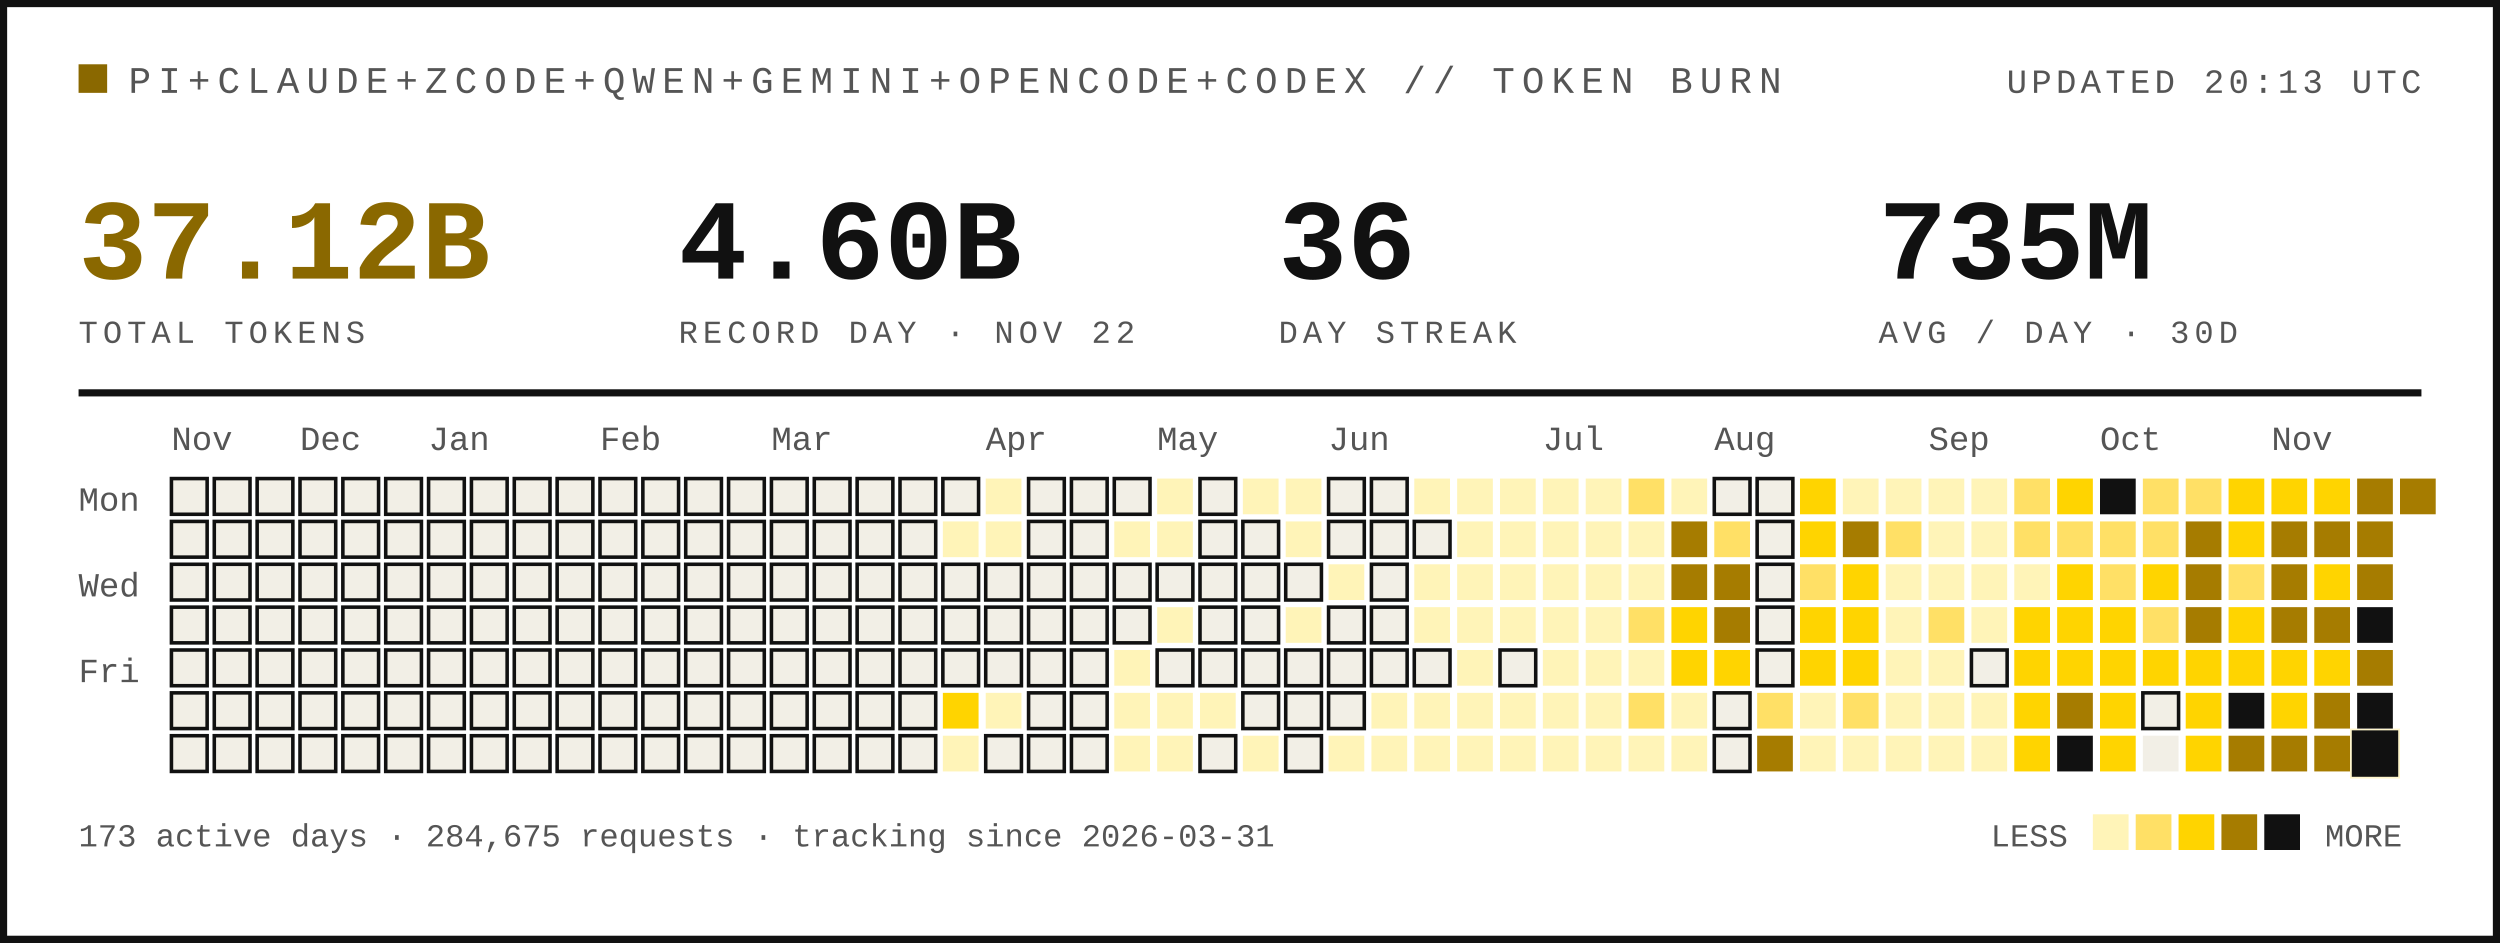
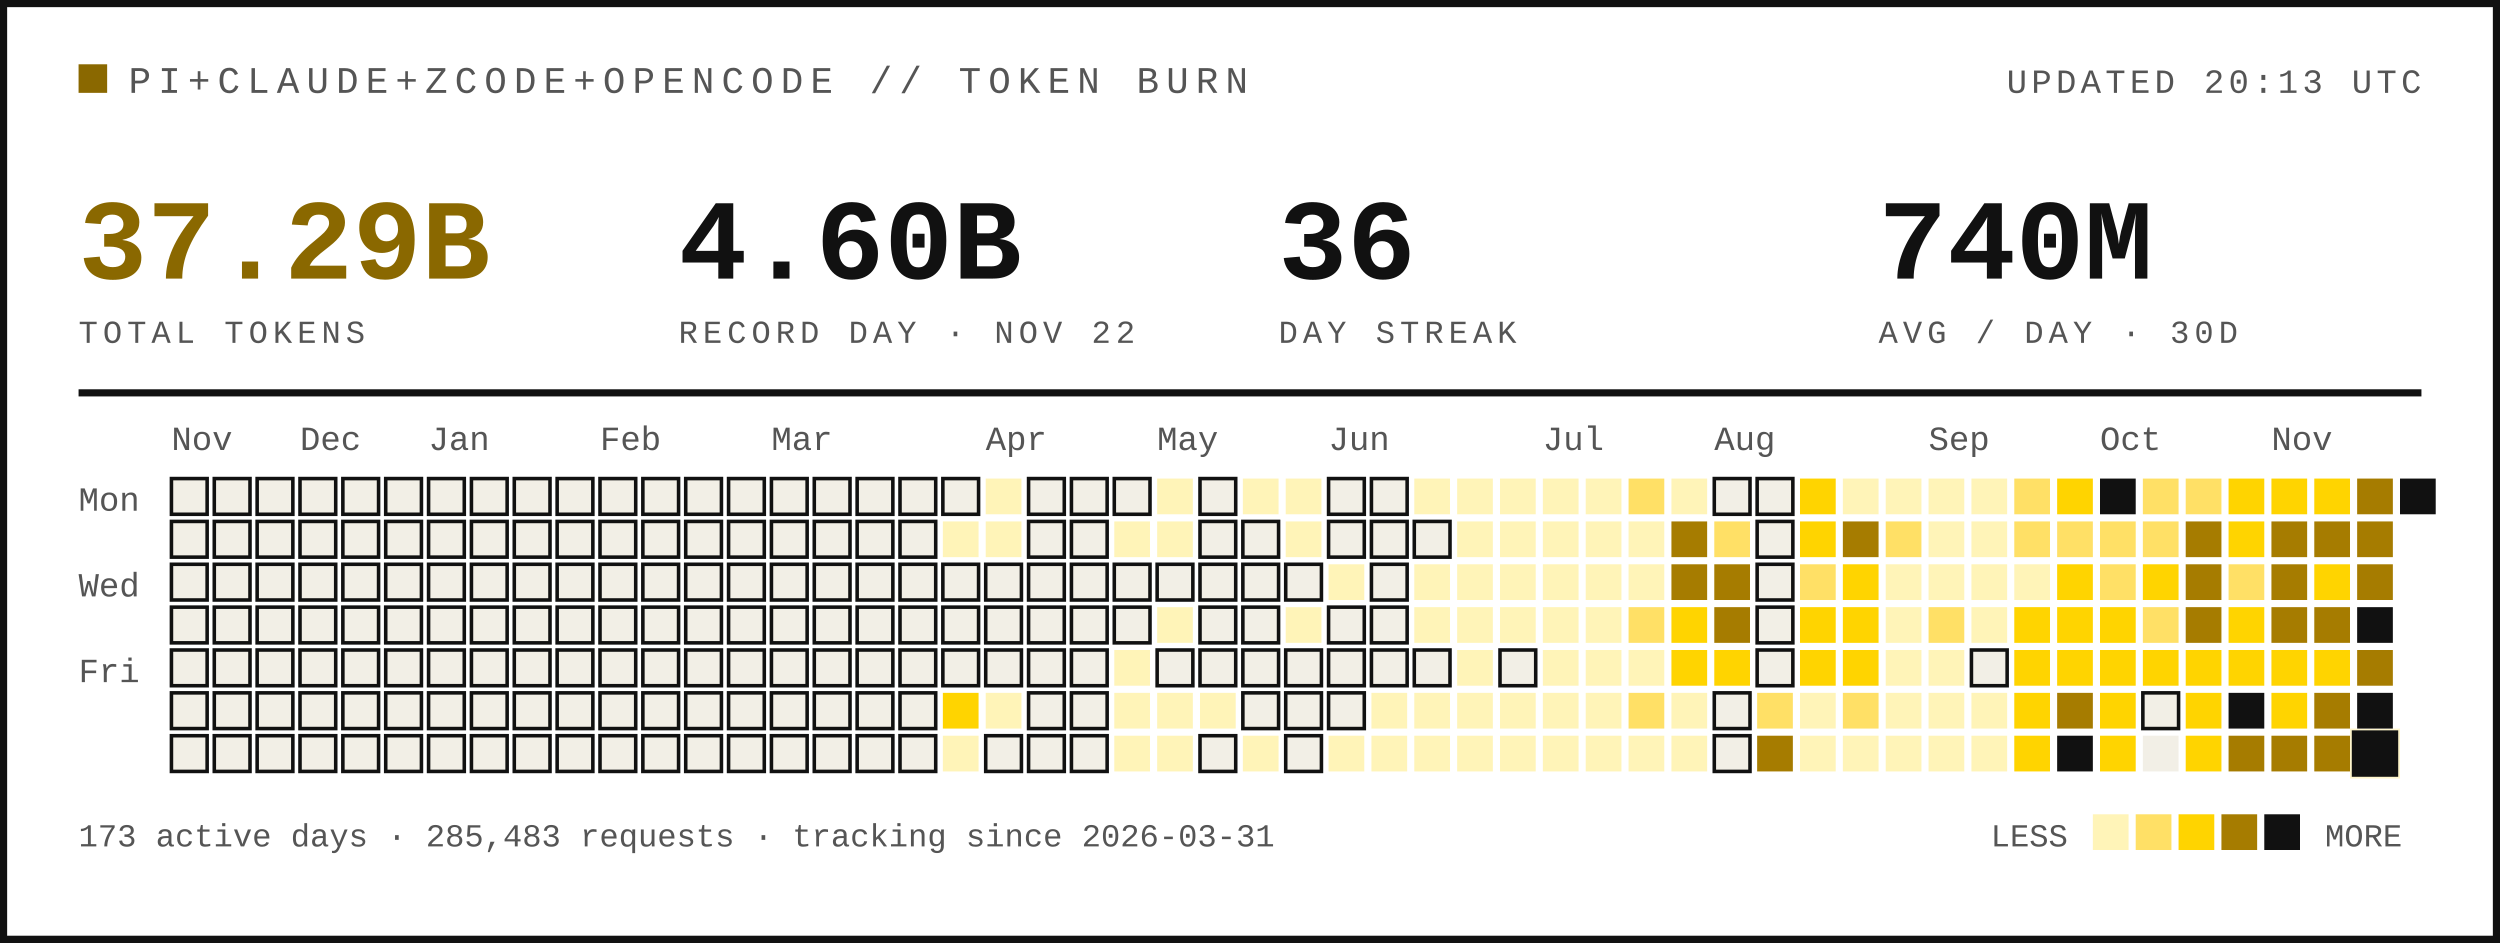
- <svg xmlns="http://www.w3.org/2000/svg" width="700" height="264" viewBox="0 0 700 264" role="img" aria-label="Coding agent token usage (Pi + Claude + ZCode + Qwen + Gemini + OpenCode + Codex), last 12 months">
+ <svg xmlns="http://www.w3.org/2000/svg" width="700" height="264" viewBox="0 0 700 264" role="img" aria-label="Coding agent token usage (Pi + Claude + ZCode + OpenCode), last 12 months">
  <defs>
    <linearGradient id="flare" x1="0" y1="0" x2="1" y2="0">
      <stop offset="0" stop-color="#fb923c" />
      <stop offset=".55" stop-color="#f97316" />
      <stop offset="1" stop-color="#fde047" />
    </linearGradient>
    <style>
text{font-family:'JetBrains Mono','Courier New',monospace}
.mono{font-family:'JetBrains Mono','Courier New',monospace}
.card{fill:#ffffff;stroke:#111111;stroke-width:3}
.fg{fill:#111111}
.muted{fill:#555555}
.hot{fill:#8a6800}
.divider{stroke:#111111;stroke-width:2}
.nodata{fill:#f2efe6;stroke:#111111;stroke-width:1}
.c0{fill:#f2efe6}.c1{fill:#fff4b8}.c2{fill:#ffe066}.c3{fill:#ffd400}.c4{fill:#a67c00}.c5{fill:#111111}
.record{stroke:#111111;stroke-width:3}
.glow{fill:#ffd400;opacity:.2}
</style>
  </defs>
  <rect class="card" x="0.5" y="0.5" width="699" height="263" rx="0" />
  <g class="mono">
    <rect x="22" y="18" width="8" height="8" rx="0" fill="#8a6800" />
-     <text class="muted" x="36" y="26" font-size="10.5" letter-spacing="2">PI+CLAUDE+ZCODE+QWEN+GEMINI+OPENCODE+CODEX // TOKEN BURN</text>
+     <text class="muted" x="36" y="26" font-size="10.5" letter-spacing="2">PI+CLAUDE+ZCODE+OPENCODE // TOKEN BURN</text>
    <text class="muted" x="678" y="26" font-size="9.5" text-anchor="end" letter-spacing="1.2">UPDATED 20:13 UTC</text>
  </g>
  <g>
-     <text class="hot" x="22" y="78" font-size="32" font-weight="700">37.12B</text>
+     <text class="hot" x="22" y="78" font-size="32" font-weight="700">37.29B</text>
    <text class="mono muted" x="22" y="96" font-size="9" letter-spacing="1.4">TOTAL TOKENS</text>
    <text class="fg" x="190" y="78" font-size="32" font-weight="700">4.60B</text>
    <text class="mono muted" x="190" y="96" font-size="9" letter-spacing="1.4">RECORD DAY · NOV 22</text>
    <text class="fg" x="358" y="78" font-size="32" font-weight="700">36</text>
    <text class="mono muted" x="358" y="96" font-size="9" letter-spacing="1.4">DAY STREAK</text>
-     <text class="fg" x="526" y="78" font-size="32" font-weight="700">735M</text>
+     <text class="fg" x="526" y="78" font-size="32" font-weight="700">740M</text>
    <text class="mono muted" x="526" y="96" font-size="9" letter-spacing="1.4">AVG / DAY · 30D</text>
  </g>
  <line class="divider" x1="22" y1="110" x2="678" y2="110" />
  <g class="mono">
    <text class="mono muted" x="48" y="126" font-size="9.5">Nov</text>
    <text class="mono muted" x="84" y="126" font-size="9.5">Dec</text>
    <text class="mono muted" x="120" y="126" font-size="9.5">Jan</text>
    <text class="mono muted" x="168" y="126" font-size="9.5">Feb</text>
    <text class="mono muted" x="216" y="126" font-size="9.5">Mar</text>
    <text class="mono muted" x="276" y="126" font-size="9.5">Apr</text>
    <text class="mono muted" x="324" y="126" font-size="9.5">May</text>
    <text class="mono muted" x="372" y="126" font-size="9.5">Jun</text>
    <text class="mono muted" x="432" y="126" font-size="9.5">Jul</text>
    <text class="mono muted" x="480" y="126" font-size="9.5">Aug</text>
    <text class="mono muted" x="540" y="126" font-size="9.5">Sep</text>
    <text class="mono muted" x="588" y="126" font-size="9.5">Oct</text>
    <text class="mono muted" x="636" y="126" font-size="9.5">Nov</text>
    <text class="mono muted" x="22" y="143" font-size="9.5">Mon</text>
    <text class="mono muted" x="22" y="167" font-size="9.5">Wed</text>
    <text class="mono muted" x="22" y="191" font-size="9.5">Fri</text>
  </g>
  <g>
    <rect class="glow" x="658" y="204" width="14" height="14" rx="0" />
    <rect class="nodata" x="48" y="134" width="10" height="10" rx="0" />
    <rect class="nodata" x="48" y="146" width="10" height="10" rx="0" />
    <rect class="nodata" x="48" y="158" width="10" height="10" rx="0" />
    <rect class="nodata" x="48" y="170" width="10" height="10" rx="0" />
    <rect class="nodata" x="48" y="182" width="10" height="10" rx="0" />
    <rect class="nodata" x="48" y="194" width="10" height="10" rx="0" />
    <rect class="nodata" x="48" y="206" width="10" height="10" rx="0" />
    <rect class="nodata" x="60" y="134" width="10" height="10" rx="0" />
    <rect class="nodata" x="60" y="146" width="10" height="10" rx="0" />
    <rect class="nodata" x="60" y="158" width="10" height="10" rx="0" />
    <rect class="nodata" x="60" y="170" width="10" height="10" rx="0" />
    <rect class="nodata" x="60" y="182" width="10" height="10" rx="0" />
    <rect class="nodata" x="60" y="194" width="10" height="10" rx="0" />
    <rect class="nodata" x="60" y="206" width="10" height="10" rx="0" />
    <rect class="nodata" x="72" y="134" width="10" height="10" rx="0" />
    <rect class="nodata" x="72" y="146" width="10" height="10" rx="0" />
    <rect class="nodata" x="72" y="158" width="10" height="10" rx="0" />
    <rect class="nodata" x="72" y="170" width="10" height="10" rx="0" />
    <rect class="nodata" x="72" y="182" width="10" height="10" rx="0" />
    <rect class="nodata" x="72" y="194" width="10" height="10" rx="0" />
    <rect class="nodata" x="72" y="206" width="10" height="10" rx="0" />
    <rect class="nodata" x="84" y="134" width="10" height="10" rx="0" />
    <rect class="nodata" x="84" y="146" width="10" height="10" rx="0" />
    <rect class="nodata" x="84" y="158" width="10" height="10" rx="0" />
    <rect class="nodata" x="84" y="170" width="10" height="10" rx="0" />
    <rect class="nodata" x="84" y="182" width="10" height="10" rx="0" />
    <rect class="nodata" x="84" y="194" width="10" height="10" rx="0" />
    <rect class="nodata" x="84" y="206" width="10" height="10" rx="0" />
    <rect class="nodata" x="96" y="134" width="10" height="10" rx="0" />
    <rect class="nodata" x="96" y="146" width="10" height="10" rx="0" />
    <rect class="nodata" x="96" y="158" width="10" height="10" rx="0" />
    <rect class="nodata" x="96" y="170" width="10" height="10" rx="0" />
    <rect class="nodata" x="96" y="182" width="10" height="10" rx="0" />
    <rect class="nodata" x="96" y="194" width="10" height="10" rx="0" />
    <rect class="nodata" x="96" y="206" width="10" height="10" rx="0" />
    <rect class="nodata" x="108" y="134" width="10" height="10" rx="0" />
    <rect class="nodata" x="108" y="146" width="10" height="10" rx="0" />
    <rect class="nodata" x="108" y="158" width="10" height="10" rx="0" />
    <rect class="nodata" x="108" y="170" width="10" height="10" rx="0" />
    <rect class="nodata" x="108" y="182" width="10" height="10" rx="0" />
    <rect class="nodata" x="108" y="194" width="10" height="10" rx="0" />
    <rect class="nodata" x="108" y="206" width="10" height="10" rx="0" />
    <rect class="nodata" x="120" y="134" width="10" height="10" rx="0" />
    <rect class="nodata" x="120" y="146" width="10" height="10" rx="0" />
    <rect class="nodata" x="120" y="158" width="10" height="10" rx="0" />
    <rect class="nodata" x="120" y="170" width="10" height="10" rx="0" />
    <rect class="nodata" x="120" y="182" width="10" height="10" rx="0" />
    <rect class="nodata" x="120" y="194" width="10" height="10" rx="0" />
    <rect class="nodata" x="120" y="206" width="10" height="10" rx="0" />
    <rect class="nodata" x="132" y="134" width="10" height="10" rx="0" />
    <rect class="nodata" x="132" y="146" width="10" height="10" rx="0" />
    <rect class="nodata" x="132" y="158" width="10" height="10" rx="0" />
    <rect class="nodata" x="132" y="170" width="10" height="10" rx="0" />
    <rect class="nodata" x="132" y="182" width="10" height="10" rx="0" />
    <rect class="nodata" x="132" y="194" width="10" height="10" rx="0" />
    <rect class="nodata" x="132" y="206" width="10" height="10" rx="0" />
    <rect class="nodata" x="144" y="134" width="10" height="10" rx="0" />
    <rect class="nodata" x="144" y="146" width="10" height="10" rx="0" />
    <rect class="nodata" x="144" y="158" width="10" height="10" rx="0" />
    <rect class="nodata" x="144" y="170" width="10" height="10" rx="0" />
    <rect class="nodata" x="144" y="182" width="10" height="10" rx="0" />
    <rect class="nodata" x="144" y="194" width="10" height="10" rx="0" />
    <rect class="nodata" x="144" y="206" width="10" height="10" rx="0" />
    <rect class="nodata" x="156" y="134" width="10" height="10" rx="0" />
    <rect class="nodata" x="156" y="146" width="10" height="10" rx="0" />
    <rect class="nodata" x="156" y="158" width="10" height="10" rx="0" />
    <rect class="nodata" x="156" y="170" width="10" height="10" rx="0" />
    <rect class="nodata" x="156" y="182" width="10" height="10" rx="0" />
    <rect class="nodata" x="156" y="194" width="10" height="10" rx="0" />
    <rect class="nodata" x="156" y="206" width="10" height="10" rx="0" />
    <rect class="nodata" x="168" y="134" width="10" height="10" rx="0" />
    <rect class="nodata" x="168" y="146" width="10" height="10" rx="0" />
    <rect class="nodata" x="168" y="158" width="10" height="10" rx="0" />
    <rect class="nodata" x="168" y="170" width="10" height="10" rx="0" />
    <rect class="nodata" x="168" y="182" width="10" height="10" rx="0" />
    <rect class="nodata" x="168" y="194" width="10" height="10" rx="0" />
    <rect class="nodata" x="168" y="206" width="10" height="10" rx="0" />
    <rect class="nodata" x="180" y="134" width="10" height="10" rx="0" />
    <rect class="nodata" x="180" y="146" width="10" height="10" rx="0" />
    <rect class="nodata" x="180" y="158" width="10" height="10" rx="0" />
    <rect class="nodata" x="180" y="170" width="10" height="10" rx="0" />
    <rect class="nodata" x="180" y="182" width="10" height="10" rx="0" />
    <rect class="nodata" x="180" y="194" width="10" height="10" rx="0" />
    <rect class="nodata" x="180" y="206" width="10" height="10" rx="0" />
    <rect class="nodata" x="192" y="134" width="10" height="10" rx="0" />
    <rect class="nodata" x="192" y="146" width="10" height="10" rx="0" />
    <rect class="nodata" x="192" y="158" width="10" height="10" rx="0" />
    <rect class="nodata" x="192" y="170" width="10" height="10" rx="0" />
    <rect class="nodata" x="192" y="182" width="10" height="10" rx="0" />
    <rect class="nodata" x="192" y="194" width="10" height="10" rx="0" />
    <rect class="nodata" x="192" y="206" width="10" height="10" rx="0" />
    <rect class="nodata" x="204" y="134" width="10" height="10" rx="0" />
    <rect class="nodata" x="204" y="146" width="10" height="10" rx="0" />
    <rect class="nodata" x="204" y="158" width="10" height="10" rx="0" />
    <rect class="nodata" x="204" y="170" width="10" height="10" rx="0" />
    <rect class="nodata" x="204" y="182" width="10" height="10" rx="0" />
    <rect class="nodata" x="204" y="194" width="10" height="10" rx="0" />
    <rect class="nodata" x="204" y="206" width="10" height="10" rx="0" />
    <rect class="nodata" x="216" y="134" width="10" height="10" rx="0" />
    <rect class="nodata" x="216" y="146" width="10" height="10" rx="0" />
    <rect class="nodata" x="216" y="158" width="10" height="10" rx="0" />
    <rect class="nodata" x="216" y="170" width="10" height="10" rx="0" />
    <rect class="nodata" x="216" y="182" width="10" height="10" rx="0" />
    <rect class="nodata" x="216" y="194" width="10" height="10" rx="0" />
    <rect class="nodata" x="216" y="206" width="10" height="10" rx="0" />
    <rect class="nodata" x="228" y="134" width="10" height="10" rx="0" />
    <rect class="nodata" x="228" y="146" width="10" height="10" rx="0" />
    <rect class="nodata" x="228" y="158" width="10" height="10" rx="0" />
    <rect class="nodata" x="228" y="170" width="10" height="10" rx="0" />
    <rect class="nodata" x="228" y="182" width="10" height="10" rx="0" />
    <rect class="nodata" x="228" y="194" width="10" height="10" rx="0" />
    <rect class="nodata" x="228" y="206" width="10" height="10" rx="0" />
    <rect class="nodata" x="240" y="134" width="10" height="10" rx="0" />
    <rect class="nodata" x="240" y="146" width="10" height="10" rx="0" />
    <rect class="nodata" x="240" y="158" width="10" height="10" rx="0" />
    <rect class="nodata" x="240" y="170" width="10" height="10" rx="0" />
    <rect class="nodata" x="240" y="182" width="10" height="10" rx="0" />
    <rect class="nodata" x="240" y="194" width="10" height="10" rx="0" />
    <rect class="nodata" x="240" y="206" width="10" height="10" rx="0" />
    <rect class="nodata" x="252" y="134" width="10" height="10" rx="0" />
    <rect class="nodata" x="252" y="146" width="10" height="10" rx="0" />
    <rect class="nodata" x="252" y="158" width="10" height="10" rx="0" />
    <rect class="nodata" x="252" y="170" width="10" height="10" rx="0" />
    <rect class="nodata" x="252" y="182" width="10" height="10" rx="0" />
    <rect class="nodata" x="252" y="194" width="10" height="10" rx="0" />
    <rect class="nodata" x="252" y="206" width="10" height="10" rx="0" />
    <rect class="nodata" x="264" y="134" width="10" height="10" rx="0" />
    <rect class="c1" x="264" y="146" width="10" height="10" rx="0" />
    <rect class="nodata" x="264" y="158" width="10" height="10" rx="0" />
    <rect class="nodata" x="264" y="170" width="10" height="10" rx="0" />
    <rect class="nodata" x="264" y="182" width="10" height="10" rx="0" />
    <rect class="c3" x="264" y="194" width="10" height="10" rx="0" />
    <rect class="c1" x="264" y="206" width="10" height="10" rx="0" />
    <rect class="c1" x="276" y="134" width="10" height="10" rx="0" />
    <rect class="c1" x="276" y="146" width="10" height="10" rx="0" />
    <rect class="nodata" x="276" y="158" width="10" height="10" rx="0" />
    <rect class="nodata" x="276" y="170" width="10" height="10" rx="0" />
    <rect class="nodata" x="276" y="182" width="10" height="10" rx="0" />
    <rect class="c1" x="276" y="194" width="10" height="10" rx="0" />
    <rect class="nodata" x="276" y="206" width="10" height="10" rx="0" />
    <rect class="nodata" x="288" y="134" width="10" height="10" rx="0" />
    <rect class="nodata" x="288" y="146" width="10" height="10" rx="0" />
    <rect class="nodata" x="288" y="158" width="10" height="10" rx="0" />
    <rect class="nodata" x="288" y="170" width="10" height="10" rx="0" />
    <rect class="nodata" x="288" y="182" width="10" height="10" rx="0" />
    <rect class="nodata" x="288" y="194" width="10" height="10" rx="0" />
    <rect class="nodata" x="288" y="206" width="10" height="10" rx="0" />
    <rect class="nodata" x="300" y="134" width="10" height="10" rx="0" />
    <rect class="nodata" x="300" y="146" width="10" height="10" rx="0" />
    <rect class="nodata" x="300" y="158" width="10" height="10" rx="0" />
    <rect class="nodata" x="300" y="170" width="10" height="10" rx="0" />
    <rect class="nodata" x="300" y="182" width="10" height="10" rx="0" />
    <rect class="nodata" x="300" y="194" width="10" height="10" rx="0" />
    <rect class="nodata" x="300" y="206" width="10" height="10" rx="0" />
    <rect class="nodata" x="312" y="134" width="10" height="10" rx="0" />
    <rect class="c1" x="312" y="146" width="10" height="10" rx="0" />
    <rect class="nodata" x="312" y="158" width="10" height="10" rx="0" />
    <rect class="nodata" x="312" y="170" width="10" height="10" rx="0" />
    <rect class="c1" x="312" y="182" width="10" height="10" rx="0" />
    <rect class="c1" x="312" y="194" width="10" height="10" rx="0" />
    <rect class="c1" x="312" y="206" width="10" height="10" rx="0" />
    <rect class="c1" x="324" y="134" width="10" height="10" rx="0" />
    <rect class="c1" x="324" y="146" width="10" height="10" rx="0" />
    <rect class="nodata" x="324" y="158" width="10" height="10" rx="0" />
    <rect class="c1" x="324" y="170" width="10" height="10" rx="0" />
    <rect class="nodata" x="324" y="182" width="10" height="10" rx="0" />
    <rect class="c1" x="324" y="194" width="10" height="10" rx="0" />
    <rect class="c1" x="324" y="206" width="10" height="10" rx="0" />
    <rect class="nodata" x="336" y="134" width="10" height="10" rx="0" />
    <rect class="nodata" x="336" y="146" width="10" height="10" rx="0" />
    <rect class="nodata" x="336" y="158" width="10" height="10" rx="0" />
    <rect class="nodata" x="336" y="170" width="10" height="10" rx="0" />
    <rect class="nodata" x="336" y="182" width="10" height="10" rx="0" />
    <rect class="c1" x="336" y="194" width="10" height="10" rx="0" />
    <rect class="nodata" x="336" y="206" width="10" height="10" rx="0" />
    <rect class="c1" x="348" y="134" width="10" height="10" rx="0" />
    <rect class="nodata" x="348" y="146" width="10" height="10" rx="0" />
    <rect class="nodata" x="348" y="158" width="10" height="10" rx="0" />
    <rect class="nodata" x="348" y="170" width="10" height="10" rx="0" />
    <rect class="nodata" x="348" y="182" width="10" height="10" rx="0" />
    <rect class="nodata" x="348" y="194" width="10" height="10" rx="0" />
    <rect class="c1" x="348" y="206" width="10" height="10" rx="0" />
    <rect class="c1" x="360" y="134" width="10" height="10" rx="0" />
    <rect class="c1" x="360" y="146" width="10" height="10" rx="0" />
    <rect class="nodata" x="360" y="158" width="10" height="10" rx="0" />
    <rect class="c1" x="360" y="170" width="10" height="10" rx="0" />
    <rect class="nodata" x="360" y="182" width="10" height="10" rx="0" />
    <rect class="nodata" x="360" y="194" width="10" height="10" rx="0" />
    <rect class="nodata" x="360" y="206" width="10" height="10" rx="0" />
    <rect class="nodata" x="372" y="134" width="10" height="10" rx="0" />
    <rect class="nodata" x="372" y="146" width="10" height="10" rx="0" />
    <rect class="c1" x="372" y="158" width="10" height="10" rx="0" />
    <rect class="nodata" x="372" y="170" width="10" height="10" rx="0" />
    <rect class="nodata" x="372" y="182" width="10" height="10" rx="0" />
    <rect class="nodata" x="372" y="194" width="10" height="10" rx="0" />
    <rect class="c1" x="372" y="206" width="10" height="10" rx="0" />
    <rect class="nodata" x="384" y="134" width="10" height="10" rx="0" />
    <rect class="nodata" x="384" y="146" width="10" height="10" rx="0" />
    <rect class="nodata" x="384" y="158" width="10" height="10" rx="0" />
    <rect class="nodata" x="384" y="170" width="10" height="10" rx="0" />
    <rect class="nodata" x="384" y="182" width="10" height="10" rx="0" />
    <rect class="c1" x="384" y="194" width="10" height="10" rx="0" />
    <rect class="c1" x="384" y="206" width="10" height="10" rx="0" />
    <rect class="c1" x="396" y="134" width="10" height="10" rx="0" />
    <rect class="nodata" x="396" y="146" width="10" height="10" rx="0" />
    <rect class="c1" x="396" y="158" width="10" height="10" rx="0" />
    <rect class="c1" x="396" y="170" width="10" height="10" rx="0" />
    <rect class="nodata" x="396" y="182" width="10" height="10" rx="0" />
    <rect class="c1" x="396" y="194" width="10" height="10" rx="0" />
    <rect class="c1" x="396" y="206" width="10" height="10" rx="0" />
    <rect class="c1" x="408" y="134" width="10" height="10" rx="0" />
    <rect class="c1" x="408" y="146" width="10" height="10" rx="0" />
    <rect class="c1" x="408" y="158" width="10" height="10" rx="0" />
    <rect class="c1" x="408" y="170" width="10" height="10" rx="0" />
    <rect class="c1" x="408" y="182" width="10" height="10" rx="0" />
    <rect class="c1" x="408" y="194" width="10" height="10" rx="0" />
    <rect class="c1" x="408" y="206" width="10" height="10" rx="0" />
    <rect class="c1" x="420" y="134" width="10" height="10" rx="0" />
    <rect class="c1" x="420" y="146" width="10" height="10" rx="0" />
    <rect class="c1" x="420" y="158" width="10" height="10" rx="0" />
    <rect class="c1" x="420" y="170" width="10" height="10" rx="0" />
    <rect class="nodata" x="420" y="182" width="10" height="10" rx="0" />
    <rect class="c1" x="420" y="194" width="10" height="10" rx="0" />
    <rect class="c1" x="420" y="206" width="10" height="10" rx="0" />
    <rect class="c1" x="432" y="134" width="10" height="10" rx="0" />
    <rect class="c1" x="432" y="146" width="10" height="10" rx="0" />
    <rect class="c1" x="432" y="158" width="10" height="10" rx="0" />
    <rect class="c1" x="432" y="170" width="10" height="10" rx="0" />
    <rect class="c1" x="432" y="182" width="10" height="10" rx="0" />
    <rect class="c1" x="432" y="194" width="10" height="10" rx="0" />
    <rect class="c1" x="432" y="206" width="10" height="10" rx="0" />
    <rect class="c1" x="444" y="134" width="10" height="10" rx="0" />
    <rect class="c1" x="444" y="146" width="10" height="10" rx="0" />
    <rect class="c1" x="444" y="158" width="10" height="10" rx="0" />
    <rect class="c1" x="444" y="170" width="10" height="10" rx="0" />
    <rect class="c1" x="444" y="182" width="10" height="10" rx="0" />
    <rect class="c1" x="444" y="194" width="10" height="10" rx="0" />
    <rect class="c1" x="444" y="206" width="10" height="10" rx="0" />
    <rect class="c2" x="456" y="134" width="10" height="10" rx="0" />
    <rect class="c1" x="456" y="146" width="10" height="10" rx="0" />
    <rect class="c1" x="456" y="158" width="10" height="10" rx="0" />
    <rect class="c2" x="456" y="170" width="10" height="10" rx="0" />
    <rect class="c1" x="456" y="182" width="10" height="10" rx="0" />
    <rect class="c2" x="456" y="194" width="10" height="10" rx="0" />
    <rect class="c1" x="456" y="206" width="10" height="10" rx="0" />
    <rect class="c1" x="468" y="134" width="10" height="10" rx="0" />
    <rect class="c4" x="468" y="146" width="10" height="10" rx="0" />
    <rect class="c4" x="468" y="158" width="10" height="10" rx="0" />
    <rect class="c3" x="468" y="170" width="10" height="10" rx="0" />
    <rect class="c3" x="468" y="182" width="10" height="10" rx="0" />
    <rect class="c1" x="468" y="194" width="10" height="10" rx="0" />
    <rect class="c1" x="468" y="206" width="10" height="10" rx="0" />
    <rect class="nodata" x="480" y="134" width="10" height="10" rx="0" />
    <rect class="c2" x="480" y="146" width="10" height="10" rx="0" />
    <rect class="c4" x="480" y="158" width="10" height="10" rx="0" />
    <rect class="c4" x="480" y="170" width="10" height="10" rx="0" />
    <rect class="c3" x="480" y="182" width="10" height="10" rx="0" />
    <rect class="nodata" x="480" y="194" width="10" height="10" rx="0" />
    <rect class="nodata" x="480" y="206" width="10" height="10" rx="0" />
    <rect class="nodata" x="492" y="134" width="10" height="10" rx="0" />
    <rect class="nodata" x="492" y="146" width="10" height="10" rx="0" />
    <rect class="nodata" x="492" y="158" width="10" height="10" rx="0" />
    <rect class="nodata" x="492" y="170" width="10" height="10" rx="0" />
    <rect class="nodata" x="492" y="182" width="10" height="10" rx="0" />
    <rect class="c2" x="492" y="194" width="10" height="10" rx="0" />
    <rect class="c4" x="492" y="206" width="10" height="10" rx="0" />
    <rect class="c3" x="504" y="134" width="10" height="10" rx="0" />
    <rect class="c3" x="504" y="146" width="10" height="10" rx="0" />
    <rect class="c2" x="504" y="158" width="10" height="10" rx="0" />
    <rect class="c3" x="504" y="170" width="10" height="10" rx="0" />
    <rect class="c3" x="504" y="182" width="10" height="10" rx="0" />
    <rect class="c1" x="504" y="194" width="10" height="10" rx="0" />
    <rect class="c1" x="504" y="206" width="10" height="10" rx="0" />
    <rect class="c1" x="516" y="134" width="10" height="10" rx="0" />
    <rect class="c4" x="516" y="146" width="10" height="10" rx="0" />
    <rect class="c3" x="516" y="158" width="10" height="10" rx="0" />
    <rect class="c3" x="516" y="170" width="10" height="10" rx="0" />
    <rect class="c3" x="516" y="182" width="10" height="10" rx="0" />
    <rect class="c2" x="516" y="194" width="10" height="10" rx="0" />
    <rect class="c1" x="516" y="206" width="10" height="10" rx="0" />
    <rect class="c1" x="528" y="134" width="10" height="10" rx="0" />
    <rect class="c2" x="528" y="146" width="10" height="10" rx="0" />
    <rect class="c1" x="528" y="158" width="10" height="10" rx="0" />
    <rect class="c1" x="528" y="170" width="10" height="10" rx="0" />
    <rect class="c1" x="528" y="182" width="10" height="10" rx="0" />
    <rect class="c1" x="528" y="194" width="10" height="10" rx="0" />
    <rect class="c1" x="528" y="206" width="10" height="10" rx="0" />
    <rect class="c1" x="540" y="134" width="10" height="10" rx="0" />
    <rect class="c1" x="540" y="146" width="10" height="10" rx="0" />
    <rect class="c1" x="540" y="158" width="10" height="10" rx="0" />
    <rect class="c2" x="540" y="170" width="10" height="10" rx="0" />
    <rect class="c1" x="540" y="182" width="10" height="10" rx="0" />
    <rect class="c1" x="540" y="194" width="10" height="10" rx="0" />
    <rect class="c1" x="540" y="206" width="10" height="10" rx="0" />
    <rect class="c1" x="552" y="134" width="10" height="10" rx="0" />
    <rect class="c1" x="552" y="146" width="10" height="10" rx="0" />
    <rect class="c1" x="552" y="158" width="10" height="10" rx="0" />
    <rect class="c1" x="552" y="170" width="10" height="10" rx="0" />
    <rect class="nodata" x="552" y="182" width="10" height="10" rx="0" />
    <rect class="c1" x="552" y="194" width="10" height="10" rx="0" />
    <rect class="c1" x="552" y="206" width="10" height="10" rx="0" />
    <rect class="c2" x="564" y="134" width="10" height="10" rx="0" />
    <rect class="c2" x="564" y="146" width="10" height="10" rx="0" />
    <rect class="c1" x="564" y="158" width="10" height="10" rx="0" />
    <rect class="c3" x="564" y="170" width="10" height="10" rx="0" />
    <rect class="c3" x="564" y="182" width="10" height="10" rx="0" />
    <rect class="c3" x="564" y="194" width="10" height="10" rx="0" />
    <rect class="c3" x="564" y="206" width="10" height="10" rx="0" />
    <rect class="c3" x="576" y="134" width="10" height="10" rx="0" />
    <rect class="c2" x="576" y="146" width="10" height="10" rx="0" />
    <rect class="c3" x="576" y="158" width="10" height="10" rx="0" />
    <rect class="c3" x="576" y="170" width="10" height="10" rx="0" />
    <rect class="c3" x="576" y="182" width="10" height="10" rx="0" />
    <rect class="c4" x="576" y="194" width="10" height="10" rx="0" />
    <rect class="c5" x="576" y="206" width="10" height="10" rx="0" />
    <rect class="c5" x="588" y="134" width="10" height="10" rx="0" />
    <rect class="c2" x="588" y="146" width="10" height="10" rx="0" />
    <rect class="c2" x="588" y="158" width="10" height="10" rx="0" />
    <rect class="c3" x="588" y="170" width="10" height="10" rx="0" />
    <rect class="c3" x="588" y="182" width="10" height="10" rx="0" />
    <rect class="c3" x="588" y="194" width="10" height="10" rx="0" />
    <rect class="c3" x="588" y="206" width="10" height="10" rx="0" />
    <rect class="c2" x="600" y="134" width="10" height="10" rx="0" />
    <rect class="c2" x="600" y="146" width="10" height="10" rx="0" />
    <rect class="c3" x="600" y="158" width="10" height="10" rx="0" />
    <rect class="c2" x="600" y="170" width="10" height="10" rx="0" />
    <rect class="c3" x="600" y="182" width="10" height="10" rx="0" />
    <rect class="nodata" x="600" y="194" width="10" height="10" rx="0" />
    <rect class="c0" x="600" y="206" width="10" height="10" rx="0" />
    <rect class="c2" x="612" y="134" width="10" height="10" rx="0" />
    <rect class="c4" x="612" y="146" width="10" height="10" rx="0" />
    <rect class="c4" x="612" y="158" width="10" height="10" rx="0" />
    <rect class="c4" x="612" y="170" width="10" height="10" rx="0" />
    <rect class="c3" x="612" y="182" width="10" height="10" rx="0" />
    <rect class="c3" x="612" y="194" width="10" height="10" rx="0" />
    <rect class="c3" x="612" y="206" width="10" height="10" rx="0" />
    <rect class="c3" x="624" y="134" width="10" height="10" rx="0" />
    <rect class="c3" x="624" y="146" width="10" height="10" rx="0" />
    <rect class="c2" x="624" y="158" width="10" height="10" rx="0" />
    <rect class="c3" x="624" y="170" width="10" height="10" rx="0" />
    <rect class="c3" x="624" y="182" width="10" height="10" rx="0" />
    <rect class="c5" x="624" y="194" width="10" height="10" rx="0" />
    <rect class="c4" x="624" y="206" width="10" height="10" rx="0" />
    <rect class="c3" x="636" y="134" width="10" height="10" rx="0" />
    <rect class="c4" x="636" y="146" width="10" height="10" rx="0" />
    <rect class="c4" x="636" y="158" width="10" height="10" rx="0" />
    <rect class="c4" x="636" y="170" width="10" height="10" rx="0" />
    <rect class="c3" x="636" y="182" width="10" height="10" rx="0" />
    <rect class="c3" x="636" y="194" width="10" height="10" rx="0" />
    <rect class="c4" x="636" y="206" width="10" height="10" rx="0" />
    <rect class="c3" x="648" y="134" width="10" height="10" rx="0" />
    <rect class="c4" x="648" y="146" width="10" height="10" rx="0" />
    <rect class="c3" x="648" y="158" width="10" height="10" rx="0" />
    <rect class="c4" x="648" y="170" width="10" height="10" rx="0" />
    <rect class="c3" x="648" y="182" width="10" height="10" rx="0" />
    <rect class="c4" x="648" y="194" width="10" height="10" rx="0" />
    <rect class="c4" x="648" y="206" width="10" height="10" rx="0" />
    <rect class="c4" x="660" y="134" width="10" height="10" rx="0" />
    <rect class="c4" x="660" y="146" width="10" height="10" rx="0" />
    <rect class="c4" x="660" y="158" width="10" height="10" rx="0" />
    <rect class="c5" x="660" y="170" width="10" height="10" rx="0" />
    <rect class="c4" x="660" y="182" width="10" height="10" rx="0" />
    <rect class="c5" x="660" y="194" width="10" height="10" rx="0" />
    <rect class="c5 record" x="660" y="206" width="10" height="10" rx="0" />
-     <rect class="c4" x="672" y="134" width="10" height="10" rx="0" />
+     <rect class="c5" x="672" y="134" width="10" height="10" rx="0" />
  </g>
  <g class="mono">
-     <text class="muted" x="22" y="237" font-size="9">173 active days · 284,675 requests · tracking since 2026-03-31</text>
+     <text class="muted" x="22" y="237" font-size="9">173 active days · 285,483 requests · tracking since 2026-03-31</text>
    <rect class="c1" x="586" y="228" width="10" height="10" rx="0" />
    <rect class="c2" x="598" y="228" width="10" height="10" rx="0" />
    <rect class="c3" x="610" y="228" width="10" height="10" rx="0" />
    <rect class="c4" x="622" y="228" width="10" height="10" rx="0" />
    <rect class="c5" x="634" y="228" width="10" height="10" rx="0" />
    <text class="mono muted" x="579" y="237" font-size="9" text-anchor="end">LESS</text>
    <text class="mono muted" x="651" y="237" font-size="9">MORE</text>
  </g>
</svg>
